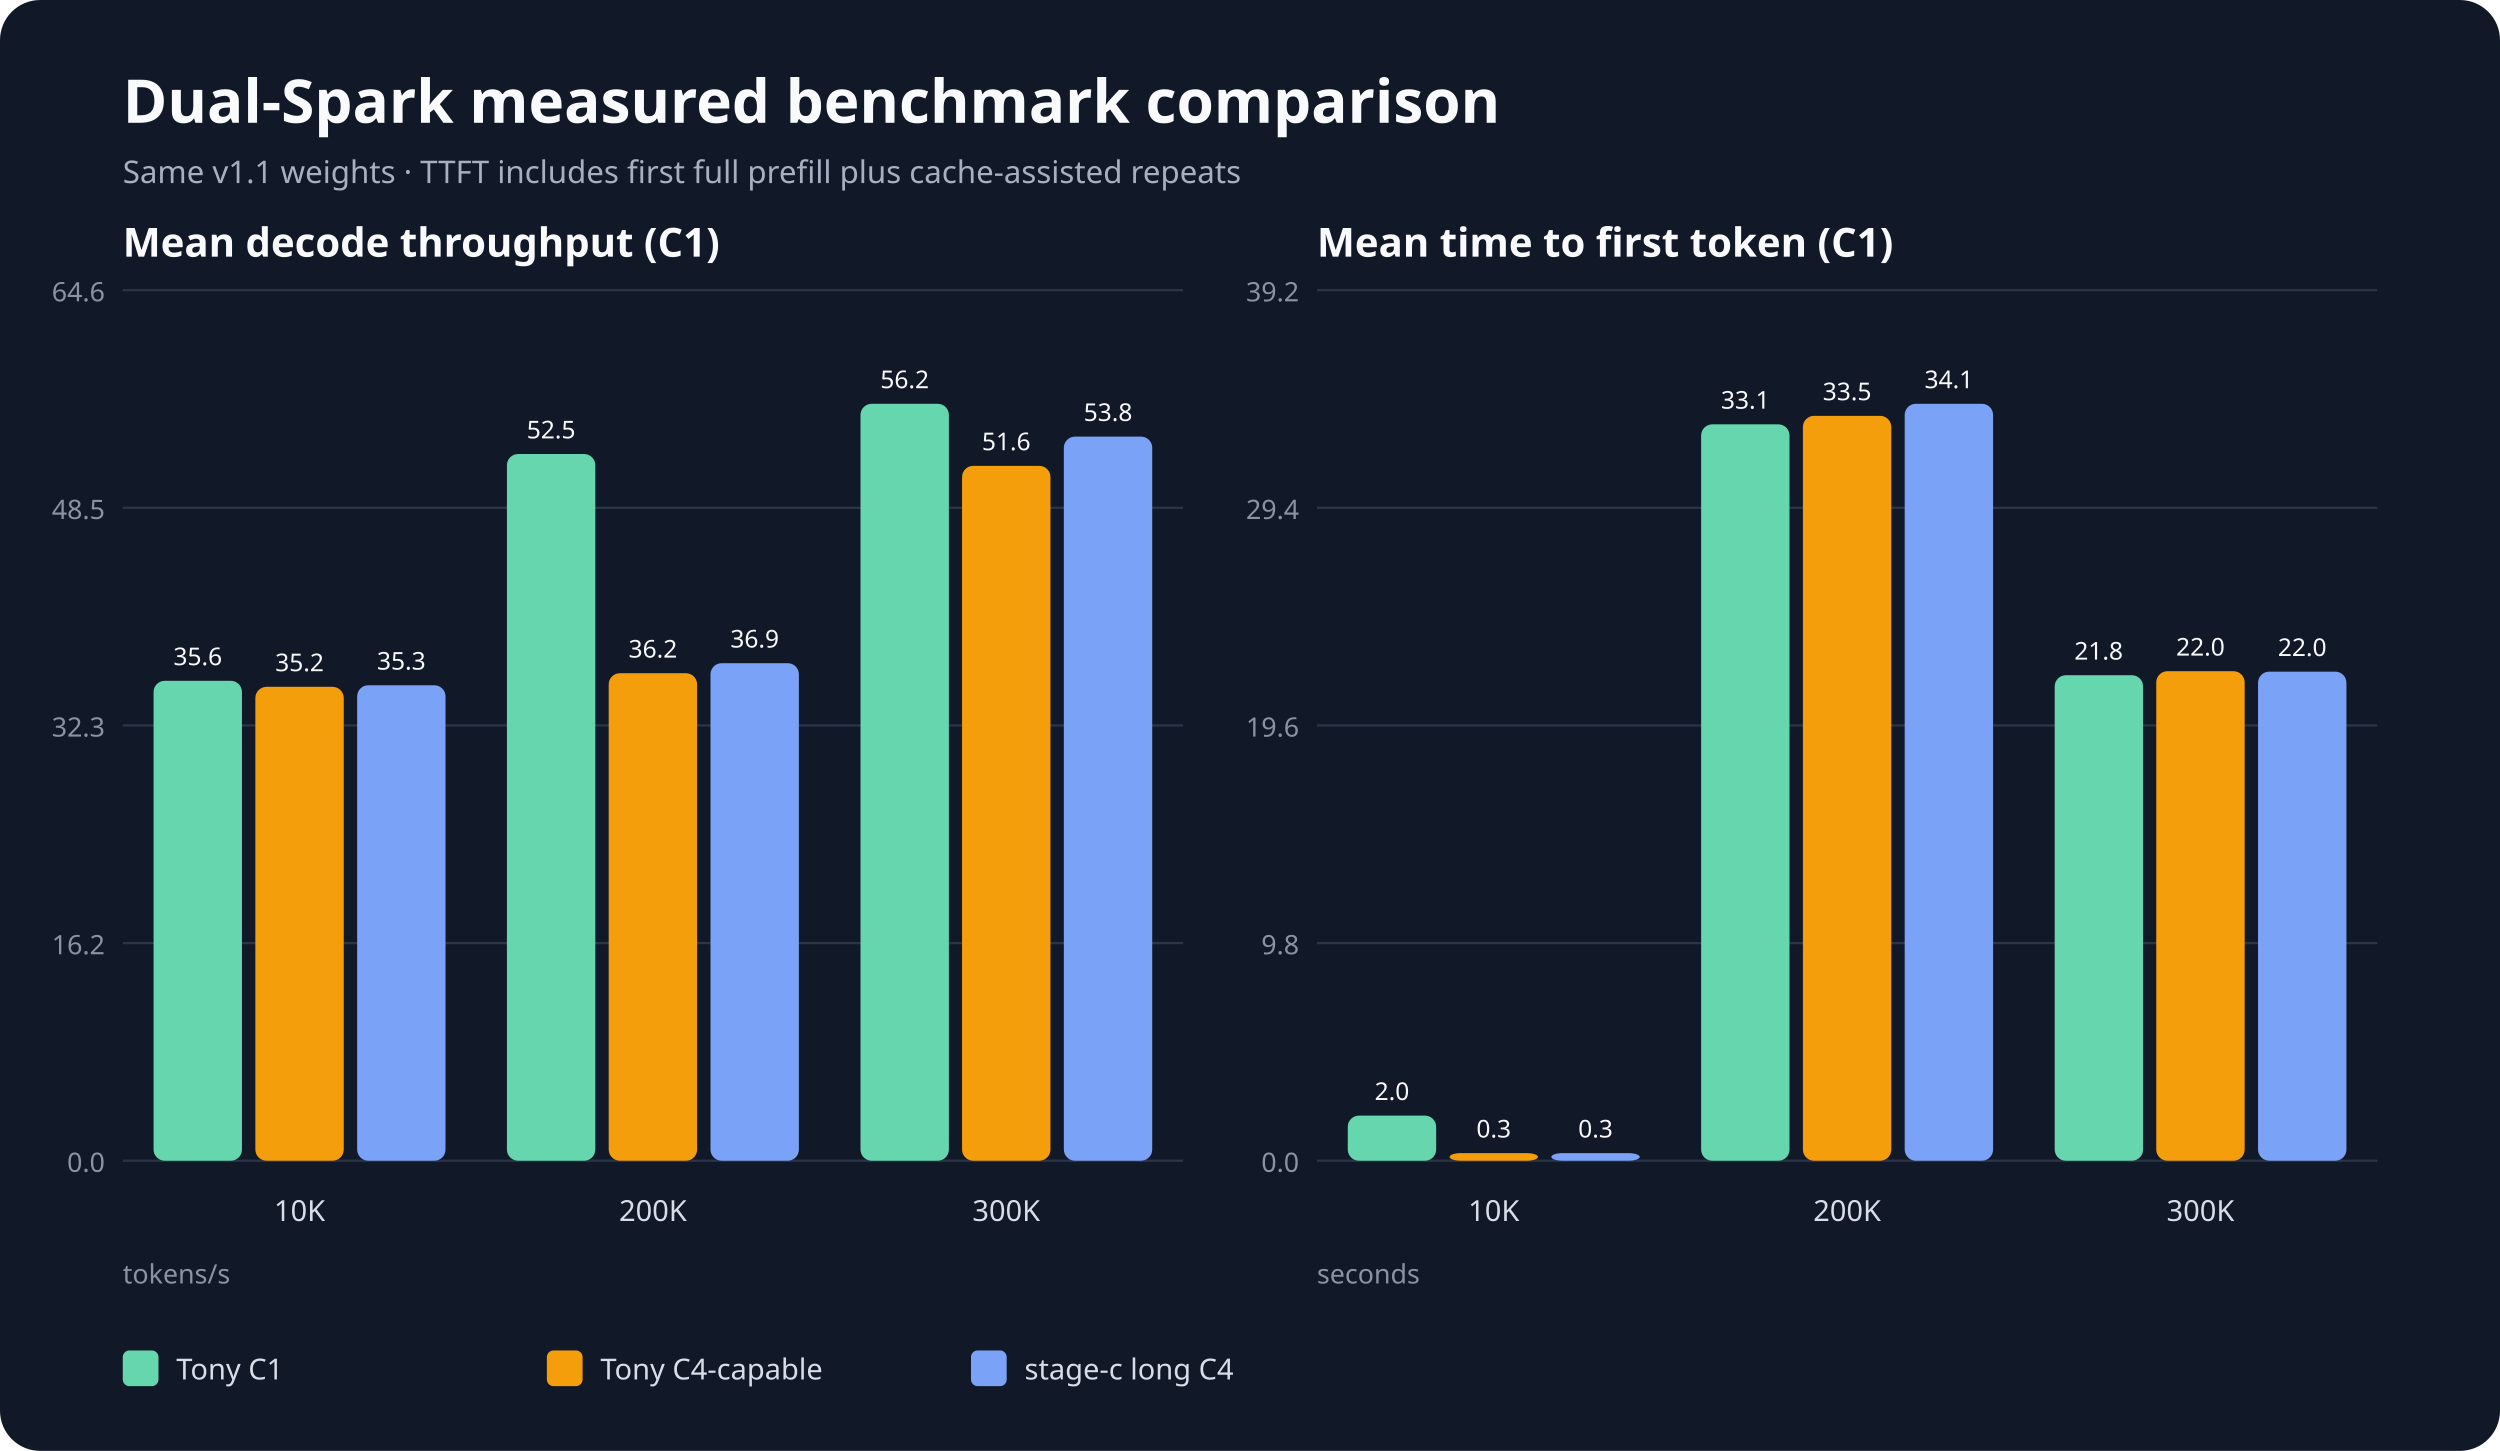
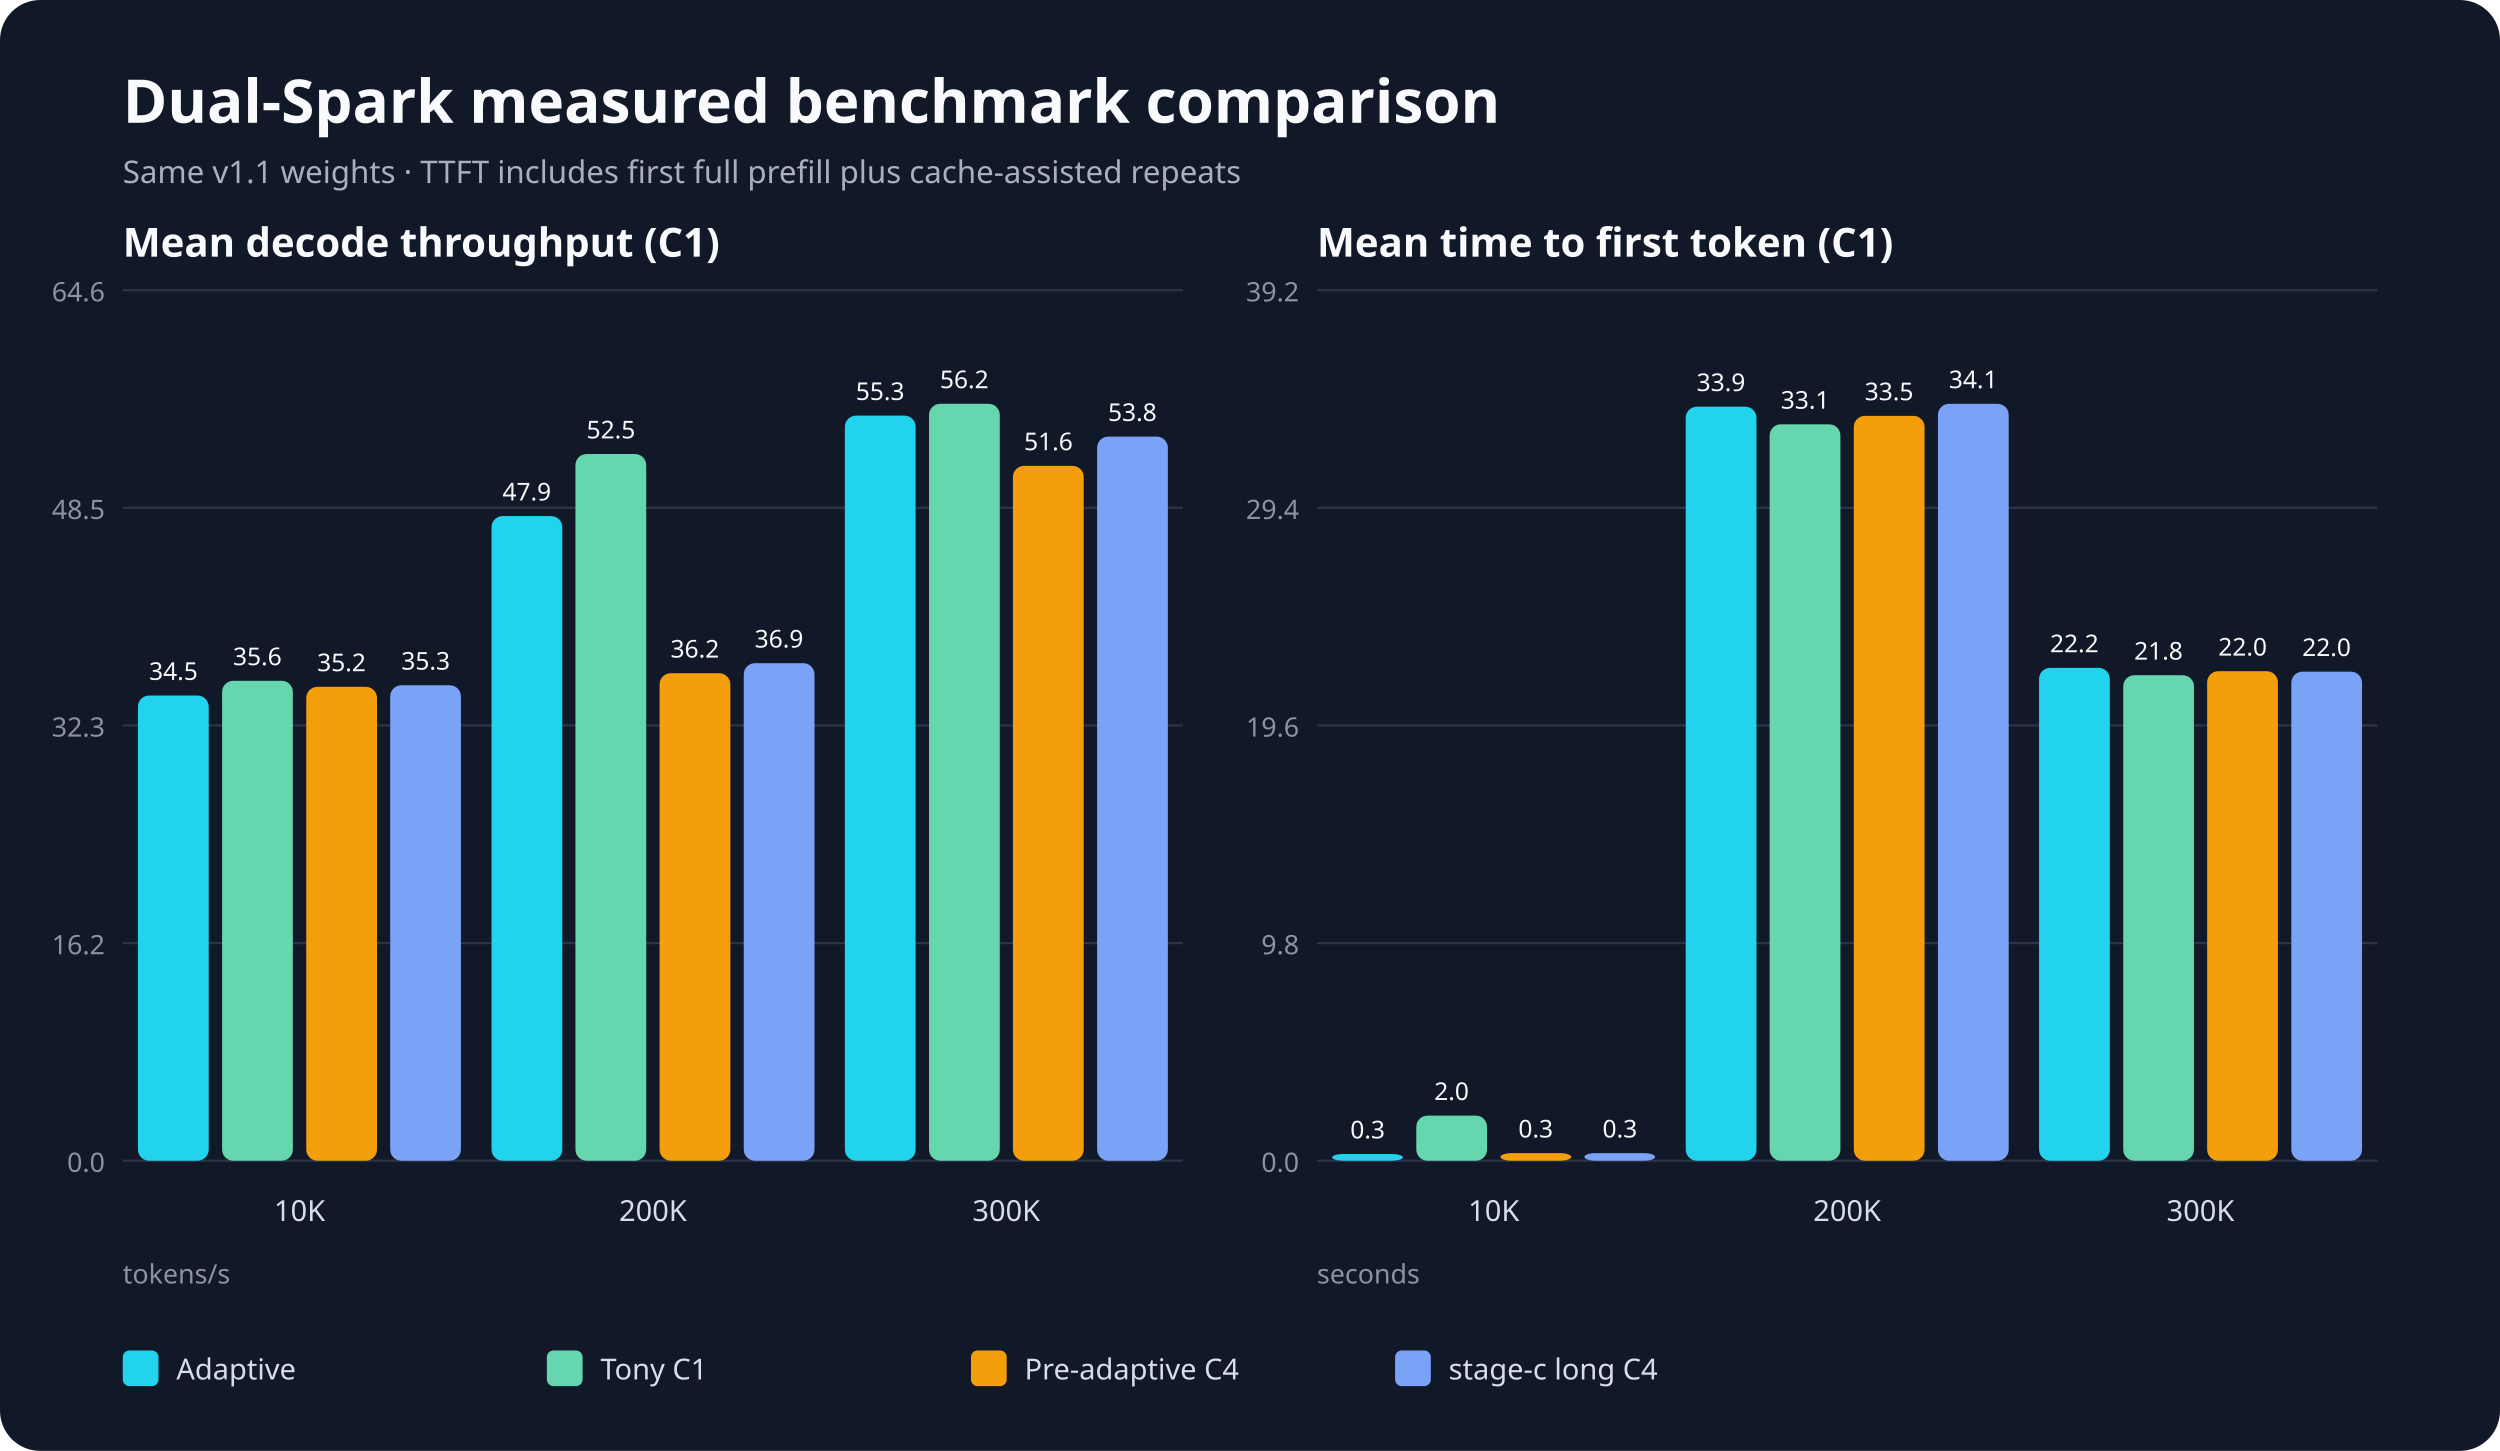
<svg xmlns="http://www.w3.org/2000/svg" width="1120" height="650" viewBox="0 0 1120 650">
  <rect width="100%" height="100%" rx="18" fill="#111827" />
  <text x="55.0" y="55.0" fill="#f8fafc" font-size="27" font-family="system-ui, sans-serif" font-weight="700">Dual-Spark measured benchmark comparison</text>
  <text x="55.0" y="82.0" fill="#a7b0c0" font-size="14" font-family="system-ui, sans-serif">Same v1.1 weights · TTFT includes first full prefill plus cache-assisted repeats</text>
  <text x="55.0" y="115.0" fill="#f8fafc" font-size="18" font-family="system-ui, sans-serif" font-weight="600">Mean decode throughput (C1)</text>
  <line x1="55" y1="520.0" x2="530" y2="520.0" stroke="#2b3548" />
  <text x="47.0" y="525.0" fill="#8993a4" font-size="12" text-anchor="end" font-family="system-ui, sans-serif">0.0</text>
  <line x1="55" y1="422.5" x2="530" y2="422.5" stroke="#2b3548" />
  <text x="47.0" y="427.5" fill="#8993a4" font-size="12" text-anchor="end" font-family="system-ui, sans-serif">16.2</text>
  <line x1="55" y1="325.0" x2="530" y2="325.0" stroke="#2b3548" />
  <text x="47.0" y="330.0" fill="#8993a4" font-size="12" text-anchor="end" font-family="system-ui, sans-serif">32.3</text>
  <line x1="55" y1="227.5" x2="530" y2="227.5" stroke="#2b3548" />
  <text x="47.0" y="232.5" fill="#8993a4" font-size="12" text-anchor="end" font-family="system-ui, sans-serif">48.5</text>
  <line x1="55" y1="130.0" x2="530" y2="130.0" stroke="#2b3548" />
  <text x="47.0" y="135.0" fill="#8993a4" font-size="12" text-anchor="end" font-family="system-ui, sans-serif">64.6</text>
  <text x="134.2" y="547.0" fill="#d8dee9" font-size="13" text-anchor="middle" font-family="system-ui, sans-serif">10K</text>
-   <rect x="68.8" y="305.0" width="39.6" height="215.0" rx="5" fill="#65d6ad" />
-   <text x="88.6" y="298.0" fill="#f8fafc" font-size="11" text-anchor="middle" font-family="system-ui, sans-serif">35.6</text>
-   <rect x="114.4" y="307.7" width="39.6" height="212.3" rx="5" fill="#f59e0b" />
-   <text x="134.2" y="300.7" fill="#f8fafc" font-size="11" text-anchor="middle" font-family="system-ui, sans-serif">35.2</text>
-   <rect x="160.0" y="307.0" width="39.6" height="213.0" rx="5" fill="#7aa2f7" />
-   <text x="179.8" y="300.0" fill="#f8fafc" font-size="11" text-anchor="middle" font-family="system-ui, sans-serif">35.3</text>
+   <rect x="61.8" y="311.6" width="31.7" height="208.4" rx="5" fill="#22d3ee" />
+   <text x="77.7" y="304.6" fill="#f8fafc" font-size="11" text-anchor="middle" font-family="system-ui, sans-serif">34.5</text>
+   <rect x="99.5" y="305.0" width="31.7" height="215.0" rx="5" fill="#65d6ad" />
+   <text x="115.3" y="298.0" fill="#f8fafc" font-size="11" text-anchor="middle" font-family="system-ui, sans-serif">35.6</text>
+   <rect x="137.2" y="307.7" width="31.7" height="212.3" rx="5" fill="#f59e0b" />
+   <text x="153.0" y="300.7" fill="#f8fafc" font-size="11" text-anchor="middle" font-family="system-ui, sans-serif">35.2</text>
+   <rect x="174.8" y="307.0" width="31.7" height="213.0" rx="5" fill="#7aa2f7" />
+   <text x="190.7" y="300.0" fill="#f8fafc" font-size="11" text-anchor="middle" font-family="system-ui, sans-serif">35.3</text>
  <text x="292.5" y="547.0" fill="#d8dee9" font-size="13" text-anchor="middle" font-family="system-ui, sans-serif">200K</text>
-   <rect x="227.1" y="203.4" width="39.6" height="316.6" rx="5" fill="#65d6ad" />
-   <text x="246.9" y="196.4" fill="#f8fafc" font-size="11" text-anchor="middle" font-family="system-ui, sans-serif">52.5</text>
-   <rect x="272.7" y="301.6" width="39.6" height="218.4" rx="5" fill="#f59e0b" />
-   <text x="292.5" y="294.6" fill="#f8fafc" font-size="11" text-anchor="middle" font-family="system-ui, sans-serif">36.2</text>
-   <rect x="318.3" y="297.1" width="39.6" height="222.9" rx="5" fill="#7aa2f7" />
-   <text x="338.1" y="290.1" fill="#f8fafc" font-size="11" text-anchor="middle" font-family="system-ui, sans-serif">36.9</text>
+   <rect x="220.2" y="231.2" width="31.7" height="288.8" rx="5" fill="#22d3ee" />
+   <text x="236.0" y="224.2" fill="#f8fafc" font-size="11" text-anchor="middle" font-family="system-ui, sans-serif">47.9</text>
+   <rect x="257.8" y="203.4" width="31.7" height="316.6" rx="5" fill="#65d6ad" />
+   <text x="273.7" y="196.4" fill="#f8fafc" font-size="11" text-anchor="middle" font-family="system-ui, sans-serif">52.5</text>
+   <rect x="295.5" y="301.6" width="31.7" height="218.4" rx="5" fill="#f59e0b" />
+   <text x="311.3" y="294.6" fill="#f8fafc" font-size="11" text-anchor="middle" font-family="system-ui, sans-serif">36.2</text>
+   <rect x="333.2" y="297.1" width="31.7" height="222.9" rx="5" fill="#7aa2f7" />
+   <text x="349.0" y="290.1" fill="#f8fafc" font-size="11" text-anchor="middle" font-family="system-ui, sans-serif">36.9</text>
  <text x="450.8" y="547.0" fill="#d8dee9" font-size="13" text-anchor="middle" font-family="system-ui, sans-serif">300K</text>
-   <rect x="385.5" y="180.9" width="39.6" height="339.1" rx="5" fill="#65d6ad" />
-   <text x="405.3" y="173.9" fill="#f8fafc" font-size="11" text-anchor="middle" font-family="system-ui, sans-serif">56.2</text>
-   <rect x="431.0" y="208.7" width="39.6" height="311.3" rx="5" fill="#f59e0b" />
-   <text x="450.8" y="201.7" fill="#f8fafc" font-size="11" text-anchor="middle" font-family="system-ui, sans-serif">51.6</text>
-   <rect x="476.6" y="195.6" width="39.6" height="324.4" rx="5" fill="#7aa2f7" />
-   <text x="496.4" y="188.6" fill="#f8fafc" font-size="11" text-anchor="middle" font-family="system-ui, sans-serif">53.8</text>
+   <rect x="378.5" y="186.2" width="31.7" height="333.8" rx="5" fill="#22d3ee" />
+   <text x="394.3" y="179.2" fill="#f8fafc" font-size="11" text-anchor="middle" font-family="system-ui, sans-serif">55.3</text>
+   <rect x="416.2" y="180.9" width="31.7" height="339.1" rx="5" fill="#65d6ad" />
+   <text x="432.0" y="173.9" fill="#f8fafc" font-size="11" text-anchor="middle" font-family="system-ui, sans-serif">56.2</text>
+   <rect x="453.8" y="208.7" width="31.7" height="311.3" rx="5" fill="#f59e0b" />
+   <text x="469.7" y="201.7" fill="#f8fafc" font-size="11" text-anchor="middle" font-family="system-ui, sans-serif">51.6</text>
+   <rect x="491.5" y="195.6" width="31.7" height="324.4" rx="5" fill="#7aa2f7" />
+   <text x="507.3" y="188.6" fill="#f8fafc" font-size="11" text-anchor="middle" font-family="system-ui, sans-serif">53.8</text>
  <text x="55.0" y="575.0" fill="#8993a4" font-size="12" font-family="system-ui, sans-serif">tokens/s</text>
  <text x="590.0" y="115.0" fill="#f8fafc" font-size="18" font-family="system-ui, sans-serif" font-weight="600">Mean time to first token (C1)</text>
  <line x1="590" y1="520.0" x2="1065" y2="520.0" stroke="#2b3548" />
  <text x="582.0" y="525.0" fill="#8993a4" font-size="12" text-anchor="end" font-family="system-ui, sans-serif">0.0</text>
  <line x1="590" y1="422.5" x2="1065" y2="422.5" stroke="#2b3548" />
  <text x="582.0" y="427.5" fill="#8993a4" font-size="12" text-anchor="end" font-family="system-ui, sans-serif">9.8</text>
  <line x1="590" y1="325.0" x2="1065" y2="325.0" stroke="#2b3548" />
  <text x="582.0" y="330.0" fill="#8993a4" font-size="12" text-anchor="end" font-family="system-ui, sans-serif">19.6</text>
  <line x1="590" y1="227.5" x2="1065" y2="227.5" stroke="#2b3548" />
  <text x="582.0" y="232.5" fill="#8993a4" font-size="12" text-anchor="end" font-family="system-ui, sans-serif">29.4</text>
  <line x1="590" y1="130.0" x2="1065" y2="130.0" stroke="#2b3548" />
  <text x="582.0" y="135.0" fill="#8993a4" font-size="12" text-anchor="end" font-family="system-ui, sans-serif">39.2</text>
  <text x="669.2" y="547.0" fill="#d8dee9" font-size="13" text-anchor="middle" font-family="system-ui, sans-serif">10K</text>
-   <rect x="603.8" y="499.8" width="39.6" height="20.2" rx="5" fill="#65d6ad" />
-   <text x="623.6" y="492.8" fill="#f8fafc" font-size="11" text-anchor="middle" font-family="system-ui, sans-serif">2.0</text>
-   <rect x="649.4" y="516.6" width="39.6" height="3.4" rx="5" fill="#f59e0b" />
-   <text x="669.2" y="509.6" fill="#f8fafc" font-size="11" text-anchor="middle" font-family="system-ui, sans-serif">0.3</text>
-   <rect x="695.0" y="516.6" width="39.6" height="3.4" rx="5" fill="#7aa2f7" />
-   <text x="714.8" y="509.6" fill="#f8fafc" font-size="11" text-anchor="middle" font-family="system-ui, sans-serif">0.3</text>
+   <rect x="596.8" y="517.0" width="31.7" height="3.0" rx="5" fill="#22d3ee" />
+   <text x="612.7" y="510.0" fill="#f8fafc" font-size="11" text-anchor="middle" font-family="system-ui, sans-serif">0.3</text>
+   <rect x="634.5" y="499.8" width="31.7" height="20.2" rx="5" fill="#65d6ad" />
+   <text x="650.3" y="492.8" fill="#f8fafc" font-size="11" text-anchor="middle" font-family="system-ui, sans-serif">2.0</text>
+   <rect x="672.2" y="516.6" width="31.7" height="3.4" rx="5" fill="#f59e0b" />
+   <text x="688.0" y="509.6" fill="#f8fafc" font-size="11" text-anchor="middle" font-family="system-ui, sans-serif">0.3</text>
+   <rect x="709.8" y="516.6" width="31.7" height="3.4" rx="5" fill="#7aa2f7" />
+   <text x="725.7" y="509.6" fill="#f8fafc" font-size="11" text-anchor="middle" font-family="system-ui, sans-serif">0.3</text>
  <text x="827.5" y="547.0" fill="#d8dee9" font-size="13" text-anchor="middle" font-family="system-ui, sans-serif">200K</text>
-   <rect x="762.1" y="190.1" width="39.6" height="329.9" rx="5" fill="#65d6ad" />
-   <text x="781.9" y="183.1" fill="#f8fafc" font-size="11" text-anchor="middle" font-family="system-ui, sans-serif">33.1</text>
-   <rect x="807.7" y="186.3" width="39.6" height="333.7" rx="5" fill="#f59e0b" />
-   <text x="827.5" y="179.3" fill="#f8fafc" font-size="11" text-anchor="middle" font-family="system-ui, sans-serif">33.5</text>
-   <rect x="853.3" y="180.9" width="39.6" height="339.1" rx="5" fill="#7aa2f7" />
-   <text x="873.1" y="173.9" fill="#f8fafc" font-size="11" text-anchor="middle" font-family="system-ui, sans-serif">34.1</text>
+   <rect x="755.2" y="182.2" width="31.7" height="337.8" rx="5" fill="#22d3ee" />
+   <text x="771.0" y="175.2" fill="#f8fafc" font-size="11" text-anchor="middle" font-family="system-ui, sans-serif">33.9</text>
+   <rect x="792.8" y="190.1" width="31.7" height="329.9" rx="5" fill="#65d6ad" />
+   <text x="808.7" y="183.1" fill="#f8fafc" font-size="11" text-anchor="middle" font-family="system-ui, sans-serif">33.1</text>
+   <rect x="830.5" y="186.3" width="31.7" height="333.7" rx="5" fill="#f59e0b" />
+   <text x="846.3" y="179.3" fill="#f8fafc" font-size="11" text-anchor="middle" font-family="system-ui, sans-serif">33.5</text>
+   <rect x="868.2" y="180.9" width="31.7" height="339.1" rx="5" fill="#7aa2f7" />
+   <text x="884.0" y="173.9" fill="#f8fafc" font-size="11" text-anchor="middle" font-family="system-ui, sans-serif">34.1</text>
  <text x="985.8" y="547.0" fill="#d8dee9" font-size="13" text-anchor="middle" font-family="system-ui, sans-serif">300K</text>
-   <rect x="920.5" y="302.5" width="39.6" height="217.5" rx="5" fill="#65d6ad" />
-   <text x="940.2" y="295.5" fill="#f8fafc" font-size="11" text-anchor="middle" font-family="system-ui, sans-serif">21.8</text>
-   <rect x="966.0" y="300.7" width="39.6" height="219.3" rx="5" fill="#f59e0b" />
-   <text x="985.8" y="293.7" fill="#f8fafc" font-size="11" text-anchor="middle" font-family="system-ui, sans-serif">22.0</text>
-   <rect x="1011.6" y="300.9" width="39.6" height="219.1" rx="5" fill="#7aa2f7" />
-   <text x="1031.4" y="293.9" fill="#f8fafc" font-size="11" text-anchor="middle" font-family="system-ui, sans-serif">22.0</text>
+   <rect x="913.5" y="299.2" width="31.7" height="220.8" rx="5" fill="#22d3ee" />
+   <text x="929.3" y="292.2" fill="#f8fafc" font-size="11" text-anchor="middle" font-family="system-ui, sans-serif">22.2</text>
+   <rect x="951.2" y="302.5" width="31.7" height="217.5" rx="5" fill="#65d6ad" />
+   <text x="967.0" y="295.5" fill="#f8fafc" font-size="11" text-anchor="middle" font-family="system-ui, sans-serif">21.8</text>
+   <rect x="988.8" y="300.7" width="31.7" height="219.3" rx="5" fill="#f59e0b" />
+   <text x="1004.7" y="293.7" fill="#f8fafc" font-size="11" text-anchor="middle" font-family="system-ui, sans-serif">22.0</text>
+   <rect x="1026.5" y="300.9" width="31.7" height="219.1" rx="5" fill="#7aa2f7" />
+   <text x="1042.3" y="293.9" fill="#f8fafc" font-size="11" text-anchor="middle" font-family="system-ui, sans-serif">22.0</text>
  <text x="590.0" y="575.0" fill="#8993a4" font-size="12" font-family="system-ui, sans-serif">seconds</text>
-   <rect x="55" y="605" width="16" height="16" rx="3" fill="#65d6ad" />
-   <text x="79.0" y="618.0" fill="#d8dee9" font-size="13" font-family="system-ui, sans-serif">Tony C1</text>
-   <rect x="245" y="605" width="16" height="16" rx="3" fill="#f59e0b" />
-   <text x="269.0" y="618.0" fill="#d8dee9" font-size="13" font-family="system-ui, sans-serif">Tony C4-capable</text>
-   <rect x="435" y="605" width="16" height="16" rx="3" fill="#7aa2f7" />
-   <text x="459.0" y="618.0" fill="#d8dee9" font-size="13" font-family="system-ui, sans-serif">stage-c long C4</text>
+   <rect x="55" y="605" width="16" height="16" rx="3" fill="#22d3ee" />
+   <text x="79.0" y="618.0" fill="#d8dee9" font-size="13" font-family="system-ui, sans-serif">Adaptive</text>
+   <rect x="245" y="605" width="16" height="16" rx="3" fill="#65d6ad" />
+   <text x="269.0" y="618.0" fill="#d8dee9" font-size="13" font-family="system-ui, sans-serif">Tony C1</text>
+   <rect x="435" y="605" width="16" height="16" rx="3" fill="#f59e0b" />
+   <text x="459.0" y="618.0" fill="#d8dee9" font-size="13" font-family="system-ui, sans-serif">Pre-adaptive C4</text>
+   <rect x="625" y="605" width="16" height="16" rx="3" fill="#7aa2f7" />
+   <text x="649.0" y="618.0" fill="#d8dee9" font-size="13" font-family="system-ui, sans-serif">stage-c long C4</text>
</svg>
